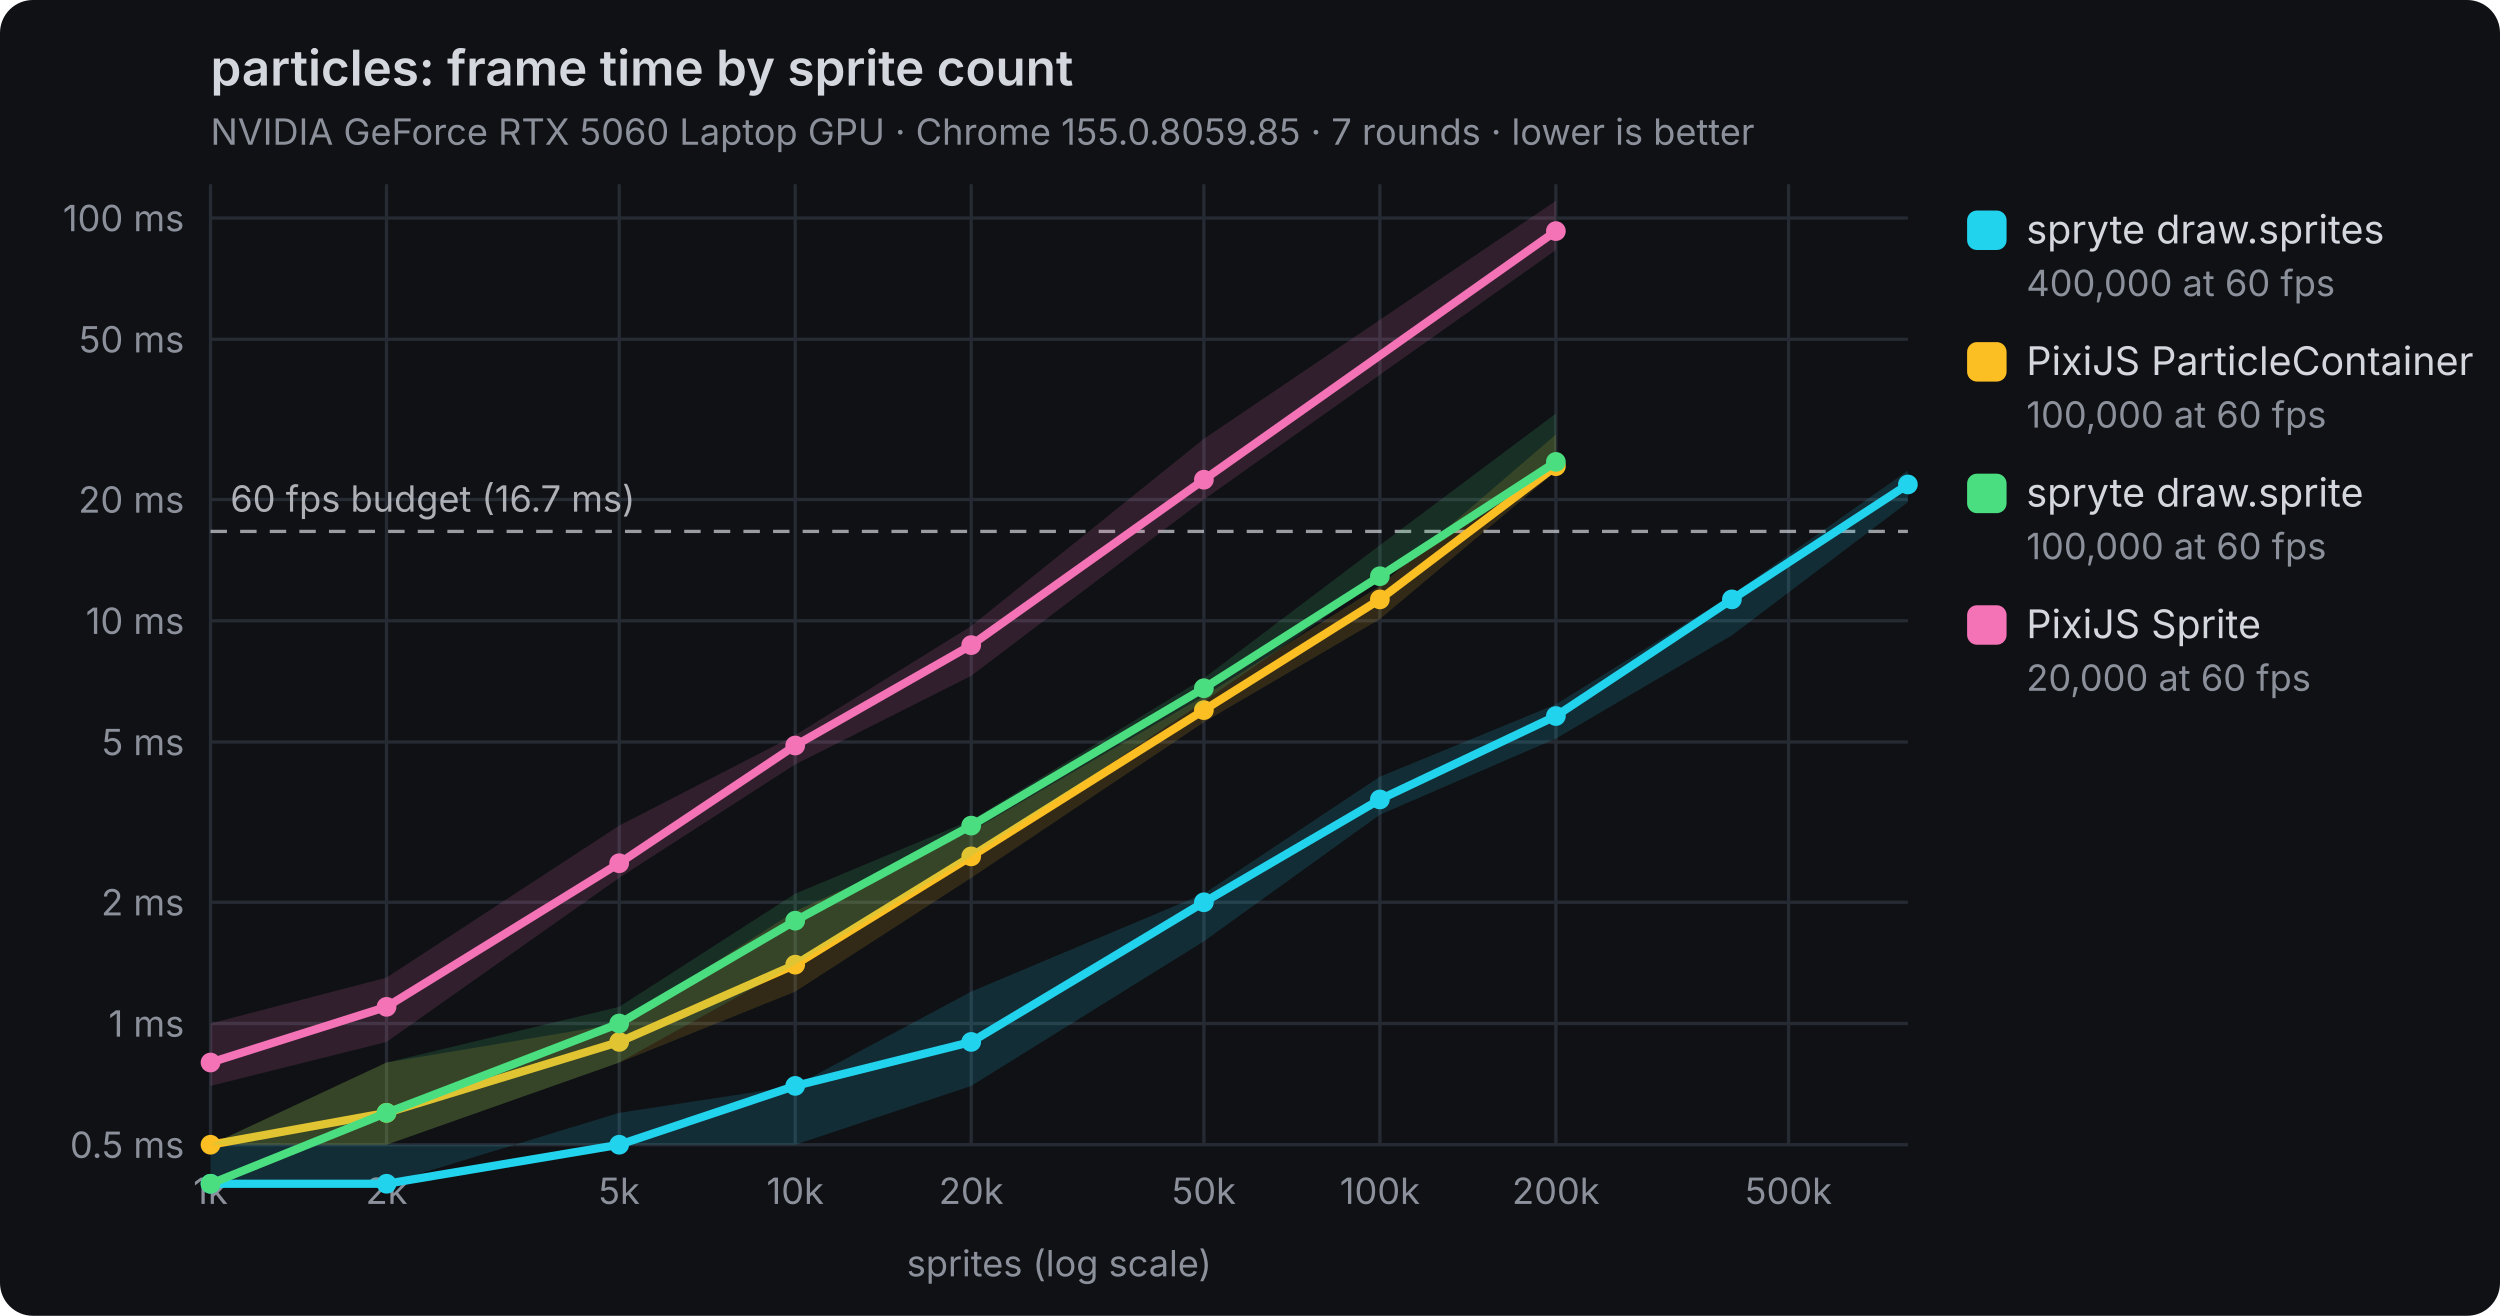
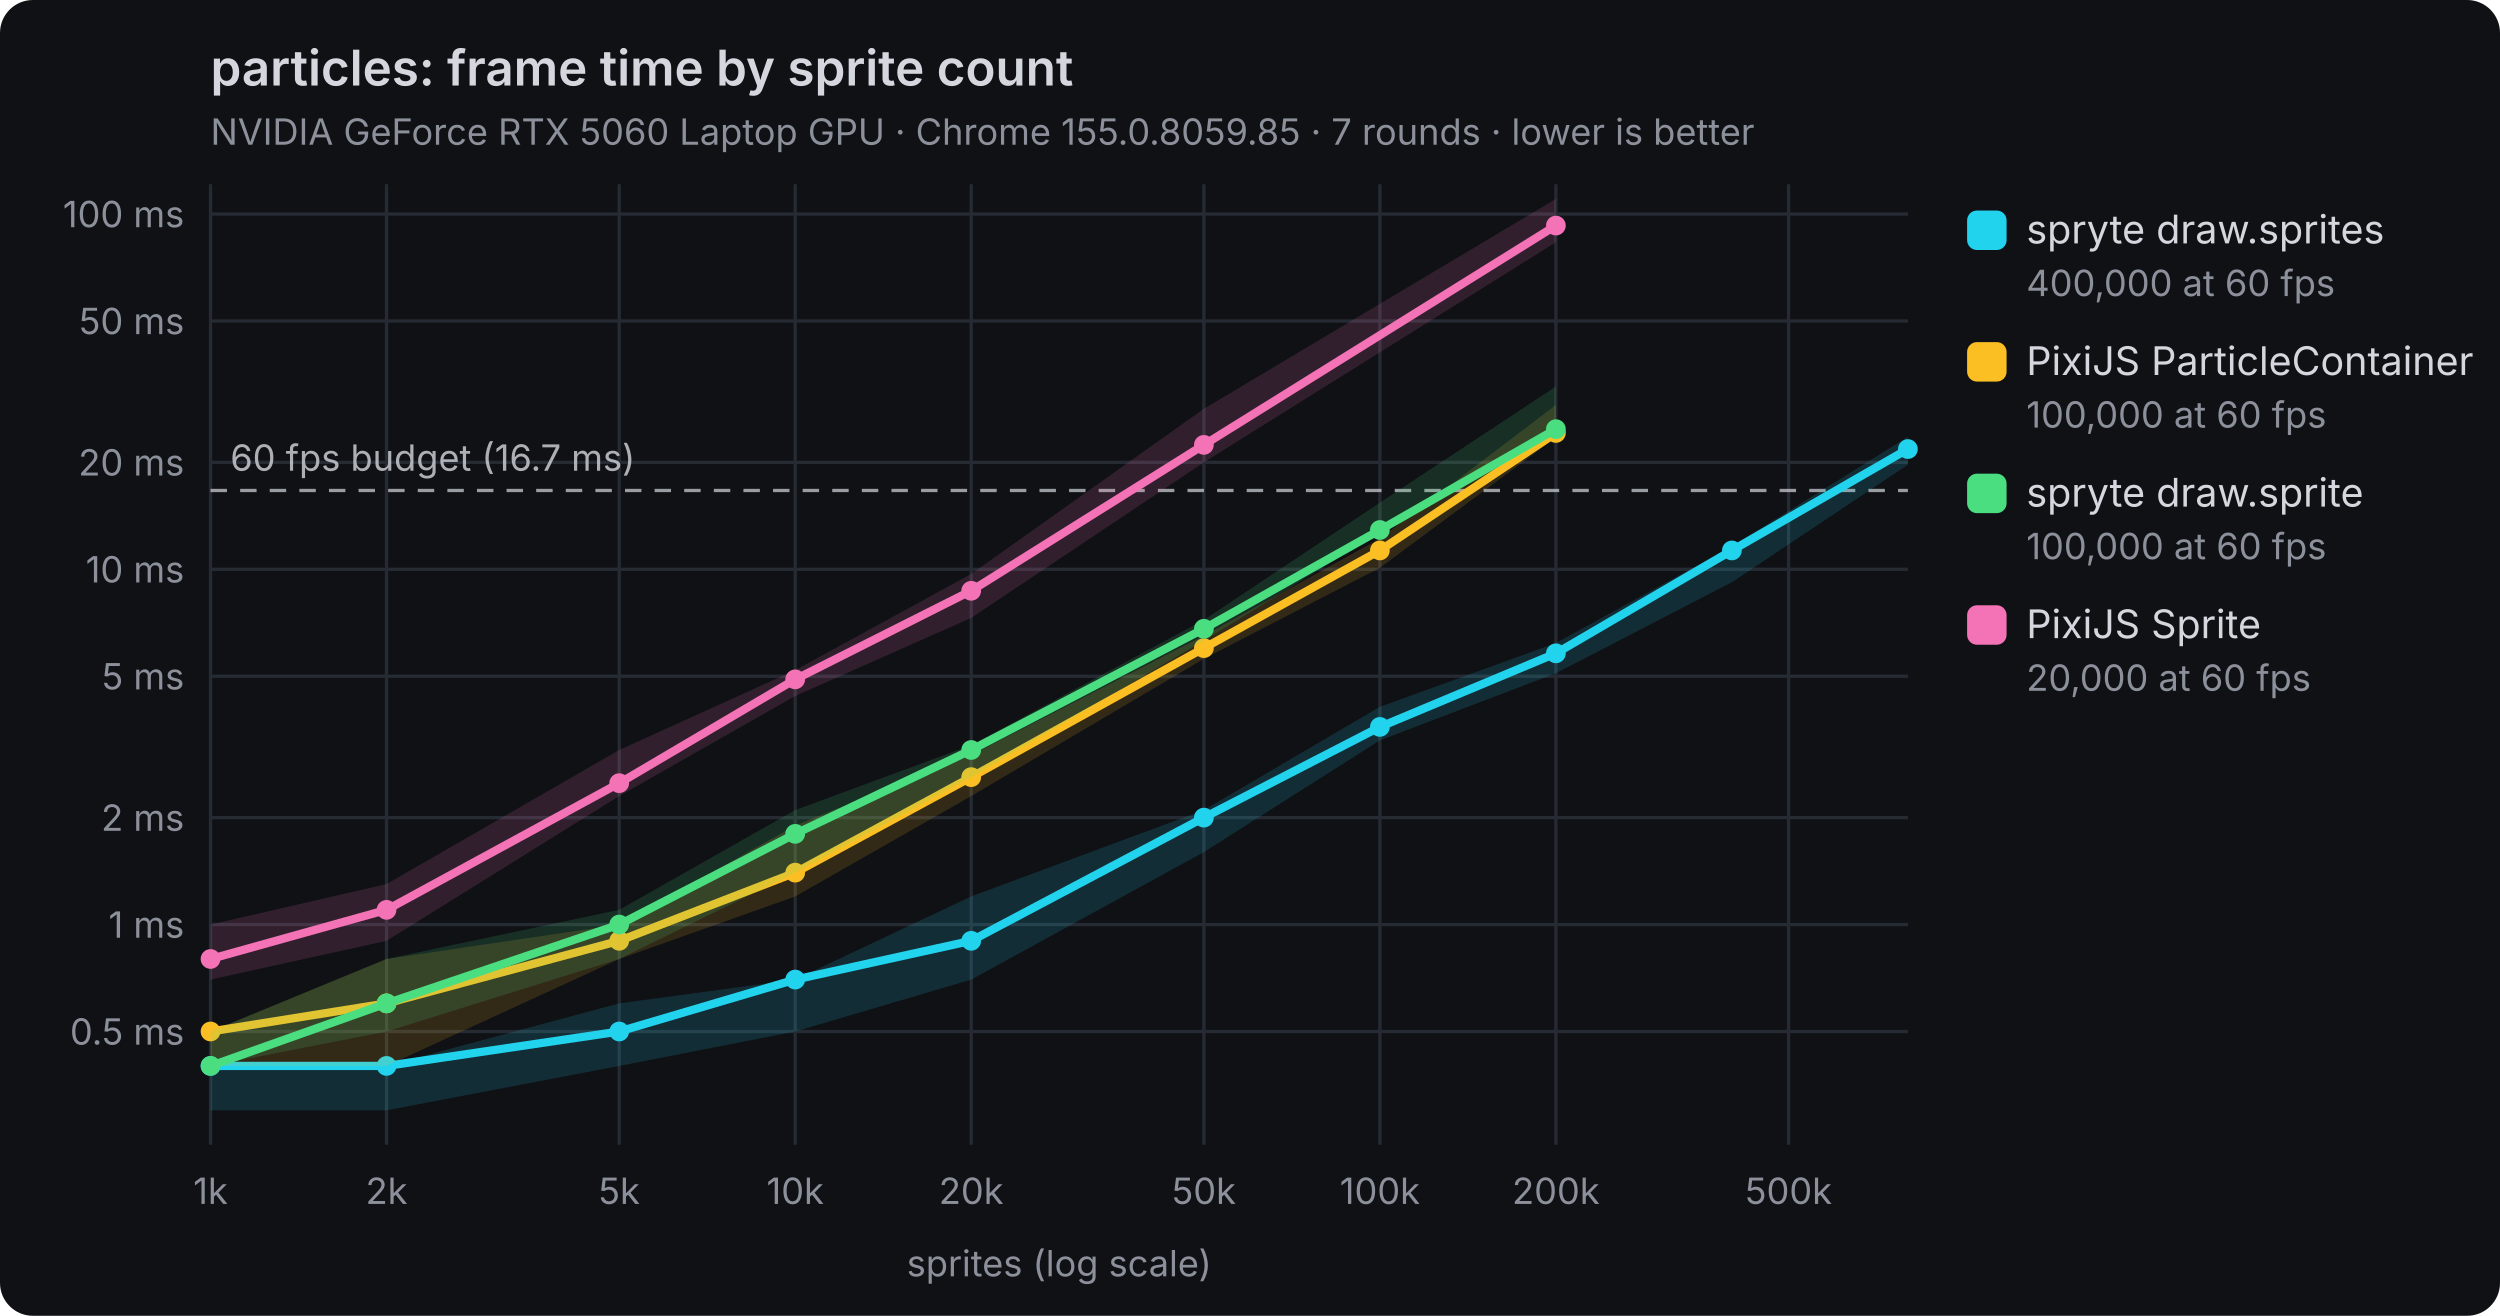
<svg xmlns="http://www.w3.org/2000/svg" viewBox="0 0 760 400" width="760" height="400" font-family="ui-sans-serif, system-ui, -apple-system, Segoe UI, sans-serif" role="img" aria-label="particles: frame time by count">
  <rect width="760" height="400" rx="10" fill="#0f1115" />
  <text x="64" y="26" fill="#d4d7dd" font-size="15" font-weight="600">particles: frame time by sprite count</text>
  <text x="64" y="44" fill="#8b909a" font-size="11">NVIDIA GeForce RTX 5060 Laptop GPU · Chrome 155.0.8059.85 · 7 rounds · lower is better</text>
-   <line x1="64" x2="580" y1="348" y2="348" stroke="#262a33" />
-   <text x="56" y="352" fill="#8b909a" font-size="11" text-anchor="end">0.5 ms</text>
-   <line x1="64" x2="580" y1="311.144" y2="311.144" stroke="#262a33" />
-   <text x="56" y="315.144" fill="#8b909a" font-size="11" text-anchor="end">1 ms</text>
-   <line x1="64" x2="580" y1="274.289" y2="274.289" stroke="#262a33" />
-   <text x="56" y="278.289" fill="#8b909a" font-size="11" text-anchor="end">2 ms</text>
-   <line x1="64" x2="580" y1="225.568" y2="225.568" stroke="#262a33" />
-   <text x="56" y="229.568" fill="#8b909a" font-size="11" text-anchor="end">5 ms</text>
-   <line x1="64" x2="580" y1="188.712" y2="188.712" stroke="#262a33" />
-   <text x="56" y="192.712" fill="#8b909a" font-size="11" text-anchor="end">10 ms</text>
-   <line x1="64" x2="580" y1="151.857" y2="151.857" stroke="#262a33" />
-   <text x="56" y="155.857" fill="#8b909a" font-size="11" text-anchor="end">20 ms</text>
-   <line x1="64" x2="580" y1="103.136" y2="103.136" stroke="#262a33" />
-   <text x="56" y="107.136" fill="#8b909a" font-size="11" text-anchor="end">50 ms</text>
-   <line x1="64" x2="580" y1="66.28" y2="66.28" stroke="#262a33" />
-   <text x="56" y="70.28" fill="#8b909a" font-size="11" text-anchor="end">100 ms</text>
+   <line x1="64" x2="580" y1="313.575" y2="313.575" stroke="#262a33" />
+   <text x="56" y="317.575" fill="#8b909a" font-size="11" text-anchor="end">0.5 ms</text>
+   <line x1="64" x2="580" y1="281.064" y2="281.064" stroke="#262a33" />
+   <text x="56" y="285.064" fill="#8b909a" font-size="11" text-anchor="end">1 ms</text>
+   <line x1="64" x2="580" y1="248.554" y2="248.554" stroke="#262a33" />
+   <text x="56" y="252.554" fill="#8b909a" font-size="11" text-anchor="end">2 ms</text>
+   <line x1="64" x2="580" y1="205.577" y2="205.577" stroke="#262a33" />
+   <text x="56" y="209.577" fill="#8b909a" font-size="11" text-anchor="end">5 ms</text>
+   <line x1="64" x2="580" y1="173.066" y2="173.066" stroke="#262a33" />
+   <text x="56" y="177.066" fill="#8b909a" font-size="11" text-anchor="end">10 ms</text>
+   <line x1="64" x2="580" y1="140.556" y2="140.556" stroke="#262a33" />
+   <text x="56" y="144.556" fill="#8b909a" font-size="11" text-anchor="end">20 ms</text>
+   <line x1="64" x2="580" y1="97.579" y2="97.579" stroke="#262a33" />
+   <text x="56" y="101.579" fill="#8b909a" font-size="11" text-anchor="end">50 ms</text>
+   <line x1="64" x2="580" y1="65.068" y2="65.068" stroke="#262a33" />
+   <text x="56" y="69.068" fill="#8b909a" font-size="11" text-anchor="end">100 ms</text>
  <line x1="64" x2="64" y1="56" y2="348" stroke="#262a33" />
  <text x="64" y="366" fill="#8b909a" font-size="11" text-anchor="middle">1k</text>
  <line x1="117.506" x2="117.506" y1="56" y2="348" stroke="#262a33" />
  <text x="117.506" y="366" fill="#8b909a" font-size="11" text-anchor="middle">2k</text>
  <line x1="188.236" x2="188.236" y1="56" y2="348" stroke="#262a33" />
  <text x="188.236" y="366" fill="#8b909a" font-size="11" text-anchor="middle">5k</text>
  <line x1="241.742" x2="241.742" y1="56" y2="348" stroke="#262a33" />
  <text x="241.742" y="366" fill="#8b909a" font-size="11" text-anchor="middle">10k</text>
  <line x1="295.247" x2="295.247" y1="56" y2="348" stroke="#262a33" />
  <text x="295.247" y="366" fill="#8b909a" font-size="11" text-anchor="middle">20k</text>
  <line x1="365.978" x2="365.978" y1="56" y2="348" stroke="#262a33" />
  <text x="365.978" y="366" fill="#8b909a" font-size="11" text-anchor="middle">50k</text>
  <line x1="419.483" x2="419.483" y1="56" y2="348" stroke="#262a33" />
  <text x="419.483" y="366" fill="#8b909a" font-size="11" text-anchor="middle">100k</text>
  <line x1="472.989" x2="472.989" y1="56" y2="348" stroke="#262a33" />
  <text x="472.989" y="366" fill="#8b909a" font-size="11" text-anchor="middle">200k</text>
  <line x1="543.719" x2="543.719" y1="56" y2="348" stroke="#262a33" />
  <text x="543.719" y="366" fill="#8b909a" font-size="11" text-anchor="middle">500k</text>
  <text x="322" y="388" fill="#8b909a" font-size="11" text-anchor="middle">sprites (log scale)</text>
-   <line x1="64" x2="580" y1="161.551" y2="161.551" stroke="#d4d7dd" stroke-dasharray="5 4" opacity="0.7" />
-   <text x="70" y="155.551" fill="#d4d7dd" font-size="11" opacity="0.8">60 fps budget (16.7 ms)</text>
-   <polygon points="64,348 117.506,348 188.236,348 241.742,348 295.247,330.109 365.978,286.153 419.483,247.662 472.989,224.515 526.494,193.146 580,152.66 580,143.056 526.494,180.821 472.989,214.13 419.483,236.12 365.978,271.694 295.247,301.45 241.742,330.109 188.236,338.306 117.506,359.865 64,359.865" fill="#22d3ee" opacity="0.15" />
-   <polyline points="64,359.865 117.506,359.865 188.236,348 241.742,330.109 295.247,316.746 365.978,274.289 419.483,243.035 472.989,217.676 526.494,182.214 580,147.274" fill="none" stroke="#22d3ee" stroke-width="2.5" stroke-linejoin="round" />
-   <circle cx="64" cy="359.865" r="3" fill="#22d3ee" />
-   <circle cx="117.506" cy="359.865" r="3" fill="#22d3ee" />
-   <circle cx="188.236" cy="348" r="3" fill="#22d3ee" />
-   <circle cx="241.742" cy="330.109" r="3" fill="#22d3ee" />
-   <circle cx="295.247" cy="316.746" r="3" fill="#22d3ee" />
-   <circle cx="365.978" cy="274.289" r="3" fill="#22d3ee" />
-   <circle cx="419.483" cy="243.035" r="3" fill="#22d3ee" />
-   <circle cx="472.989" cy="217.676" r="3" fill="#22d3ee" />
-   <circle cx="526.494" cy="182.214" r="3" fill="#22d3ee" />
-   <circle cx="580" cy="147.274" r="3" fill="#22d3ee" />
-   <polygon points="64,348 117.506,348 188.236,323.009 241.742,301.45 295.247,266.857 365.978,219.542 419.483,188.183 472.989,143.282 472.989,132.1 419.483,178.139 365.978,211.618 295.247,252.729 241.742,277.016 188.236,311.144 117.506,323.009 64,348" fill="#fbbf24" opacity="0.15" />
-   <polyline points="64,348 117.506,338.306 188.236,316.746 241.742,293.254 295.247,260.338 365.978,215.874 419.483,182.214 472.989,141.721" fill="none" stroke="#fbbf24" stroke-width="2.5" stroke-linejoin="round" />
-   <circle cx="64" cy="348" r="3" fill="#fbbf24" />
-   <circle cx="117.506" cy="338.306" r="3" fill="#fbbf24" />
-   <circle cx="188.236" cy="316.746" r="3" fill="#fbbf24" />
-   <circle cx="241.742" cy="293.254" r="3" fill="#fbbf24" />
-   <circle cx="295.247" cy="260.338" r="3" fill="#fbbf24" />
-   <circle cx="365.978" cy="215.874" r="3" fill="#fbbf24" />
-   <circle cx="419.483" cy="182.214" r="3" fill="#fbbf24" />
-   <circle cx="472.989" cy="141.721" r="3" fill="#fbbf24" />
-   <polygon points="64,348 117.506,348 188.236,323.009 241.742,293.254 295.247,260.338 365.978,213.279 419.483,176.003 472.989,141.066 472.989,125.715 419.483,165.754 365.978,206.179 295.247,249.298 241.742,271.694 188.236,306.077 117.506,323.009 64,348" fill="#4ade80" opacity="0.15" />
-   <polyline points="64,359.865 117.506,338.306 188.236,311.144 241.742,279.891 295.247,250.986 365.978,209.219 419.483,175.173 472.989,140.419" fill="none" stroke="#4ade80" stroke-width="2.5" stroke-linejoin="round" />
-   <circle cx="64" cy="359.865" r="3" fill="#4ade80" />
-   <circle cx="117.506" cy="338.306" r="3" fill="#4ade80" />
-   <circle cx="188.236" cy="311.144" r="3" fill="#4ade80" />
-   <circle cx="241.742" cy="279.891" r="3" fill="#4ade80" />
-   <circle cx="295.247" cy="250.986" r="3" fill="#4ade80" />
-   <circle cx="365.978" cy="209.219" r="3" fill="#4ade80" />
-   <circle cx="419.483" cy="175.173" r="3" fill="#4ade80" />
-   <circle cx="472.989" cy="140.419" r="3" fill="#4ade80" />
-   <polygon points="64,330.109 117.506,316.746 188.236,266.857 241.742,232.365 295.247,205.446 365.978,151.857 472.989,75.996 472.989,61.068 365.978,133.399 295.247,190.332 241.742,223.483 188.236,250.986 117.506,297.194 64,311.144" fill="#f472b6" opacity="0.15" />
-   <polyline points="64,323.009 117.506,306.077 188.236,262.424 241.742,226.642 295.247,196.117 365.978,145.831 472.989,70.254" fill="none" stroke="#f472b6" stroke-width="2.5" stroke-linejoin="round" />
-   <circle cx="64" cy="323.009" r="3" fill="#f472b6" />
-   <circle cx="117.506" cy="306.077" r="3" fill="#f472b6" />
-   <circle cx="188.236" cy="262.424" r="3" fill="#f472b6" />
-   <circle cx="241.742" cy="226.642" r="3" fill="#f472b6" />
-   <circle cx="295.247" cy="196.117" r="3" fill="#f472b6" />
-   <circle cx="365.978" cy="145.831" r="3" fill="#f472b6" />
-   <circle cx="472.989" cy="70.254" r="3" fill="#f472b6" />
+   <line x1="64" x2="580" y1="149.107" y2="149.107" stroke="#d4d7dd" stroke-dasharray="5 4" opacity="0.7" />
+   <text x="70" y="143.107" fill="#d4d7dd" font-size="11" opacity="0.8">60 fps budget (16.7 ms)</text>
+   <polygon points="64,337.534 117.506,337.534 188.236,324.041 241.742,313.575 295.247,297.793 365.978,259.02 419.483,225.066 472.989,204.648 526.494,176.977 580,141.265 580,132.793 526.494,166.105 472.989,195.488 419.483,214.885 365.978,246.265 295.247,272.513 241.742,297.793 188.236,305.023 117.506,324.041 64,324.041" fill="#22d3ee" opacity="0.15" />
+   <polyline points="64,324.041 117.506,324.041 188.236,313.575 241.742,297.793 295.247,286.006 365.978,248.554 419.483,220.985 472.989,198.616 526.494,167.334 580,136.514" fill="none" stroke="#22d3ee" stroke-width="2.5" stroke-linejoin="round" />
+   <circle cx="64" cy="324.041" r="3" fill="#22d3ee" />
+   <circle cx="117.506" cy="324.041" r="3" fill="#22d3ee" />
+   <circle cx="188.236" cy="313.575" r="3" fill="#22d3ee" />
+   <circle cx="241.742" cy="297.793" r="3" fill="#22d3ee" />
+   <circle cx="295.247" cy="286.006" r="3" fill="#22d3ee" />
+   <circle cx="365.978" cy="248.554" r="3" fill="#22d3ee" />
+   <circle cx="419.483" cy="220.985" r="3" fill="#22d3ee" />
+   <circle cx="472.989" cy="198.616" r="3" fill="#22d3ee" />
+   <circle cx="526.494" cy="167.334" r="3" fill="#22d3ee" />
+   <circle cx="580" cy="136.514" r="3" fill="#22d3ee" />
+   <polygon points="64,324.041 117.506,324.041 188.236,291.53 241.742,272.513 295.247,241.998 365.978,200.261 419.483,172.6 472.989,132.992 472.989,123.128 419.483,163.74 365.978,193.271 295.247,229.536 241.742,250.959 188.236,281.064 117.506,291.53 64,313.575" fill="#fbbf24" opacity="0.15" />
+   <polyline points="64,313.575 117.506,305.023 188.236,286.006 241.742,265.283 295.247,236.248 365.978,197.025 419.483,167.334 472.989,131.615" fill="none" stroke="#fbbf24" stroke-width="2.5" stroke-linejoin="round" />
+   <circle cx="64" cy="313.575" r="3" fill="#fbbf24" />
+   <circle cx="117.506" cy="305.023" r="3" fill="#fbbf24" />
+   <circle cx="188.236" cy="286.006" r="3" fill="#fbbf24" />
+   <circle cx="241.742" cy="265.283" r="3" fill="#fbbf24" />
+   <circle cx="295.247" cy="236.248" r="3" fill="#fbbf24" />
+   <circle cx="365.978" cy="197.025" r="3" fill="#fbbf24" />
+   <circle cx="419.483" cy="167.334" r="3" fill="#fbbf24" />
+   <circle cx="472.989" cy="131.615" r="3" fill="#fbbf24" />
+   <polygon points="64,324.041 117.506,313.575 188.236,291.53 241.742,265.283 295.247,236.248 365.978,194.737 419.483,161.856 472.989,131.037 472.989,117.496 419.483,152.814 365.978,188.474 295.247,226.509 241.742,246.265 188.236,276.594 117.506,291.53 64,313.575" fill="#4ade80" opacity="0.15" />
+   <polyline points="64,324.041 117.506,305.023 188.236,281.064 241.742,253.495 295.247,227.998 365.978,191.155 419.483,161.123 472.989,130.466" fill="none" stroke="#4ade80" stroke-width="2.5" stroke-linejoin="round" />
+   <circle cx="64" cy="324.041" r="3" fill="#4ade80" />
+   <circle cx="117.506" cy="305.023" r="3" fill="#4ade80" />
+   <circle cx="188.236" cy="281.064" r="3" fill="#4ade80" />
+   <circle cx="241.742" cy="253.495" r="3" fill="#4ade80" />
+   <circle cx="295.247" cy="227.998" r="3" fill="#4ade80" />
+   <circle cx="365.978" cy="191.155" r="3" fill="#4ade80" />
+   <circle cx="419.483" cy="161.123" r="3" fill="#4ade80" />
+   <circle cx="472.989" cy="130.466" r="3" fill="#4ade80" />
+   <polygon points="64,297.793 117.506,286.006 188.236,241.998 241.742,211.573 295.247,187.827 365.978,140.556 472.989,73.639 472.989,60.47 365.978,124.274 295.247,174.495 241.742,203.737 188.236,227.998 117.506,268.758 64,281.064" fill="#f472b6" opacity="0.15" />
+   <polyline points="64,291.53 117.506,276.594 188.236,238.087 241.742,206.524 295.247,179.598 365.978,135.24 472.989,68.573" fill="none" stroke="#f472b6" stroke-width="2.5" stroke-linejoin="round" />
+   <circle cx="64" cy="291.53" r="3" fill="#f472b6" />
+   <circle cx="117.506" cy="276.594" r="3" fill="#f472b6" />
+   <circle cx="188.236" cy="238.087" r="3" fill="#f472b6" />
+   <circle cx="241.742" cy="206.524" r="3" fill="#f472b6" />
+   <circle cx="295.247" cy="179.598" r="3" fill="#f472b6" />
+   <circle cx="365.978" cy="135.24" r="3" fill="#f472b6" />
+   <circle cx="472.989" cy="68.573" r="3" fill="#f472b6" />
  <rect x="598" y="64" width="12" height="12" rx="3" fill="#22d3ee" />
  <text x="616" y="74" fill="#d4d7dd" font-size="12">spryte draw.sprites</text>
  <text x="616" y="90" fill="#8b909a" font-size="11">400,000 at 60 fps</text>
  <rect x="598" y="104" width="12" height="12" rx="3" fill="#fbbf24" />
  <text x="616" y="114" fill="#d4d7dd" font-size="12">PixiJS ParticleContainer</text>
  <text x="616" y="130" fill="#8b909a" font-size="11">100,000 at 60 fps</text>
  <rect x="598" y="144" width="12" height="12" rx="3" fill="#4ade80" />
  <text x="616" y="154" fill="#d4d7dd" font-size="12">spryte draw.sprite</text>
  <text x="616" y="170" fill="#8b909a" font-size="11">100,000 at 60 fps</text>
  <rect x="598" y="184" width="12" height="12" rx="3" fill="#f472b6" />
  <text x="616" y="194" fill="#d4d7dd" font-size="12">PixiJS Sprite</text>
  <text x="616" y="210" fill="#8b909a" font-size="11">20,000 at 60 fps</text>
</svg>
